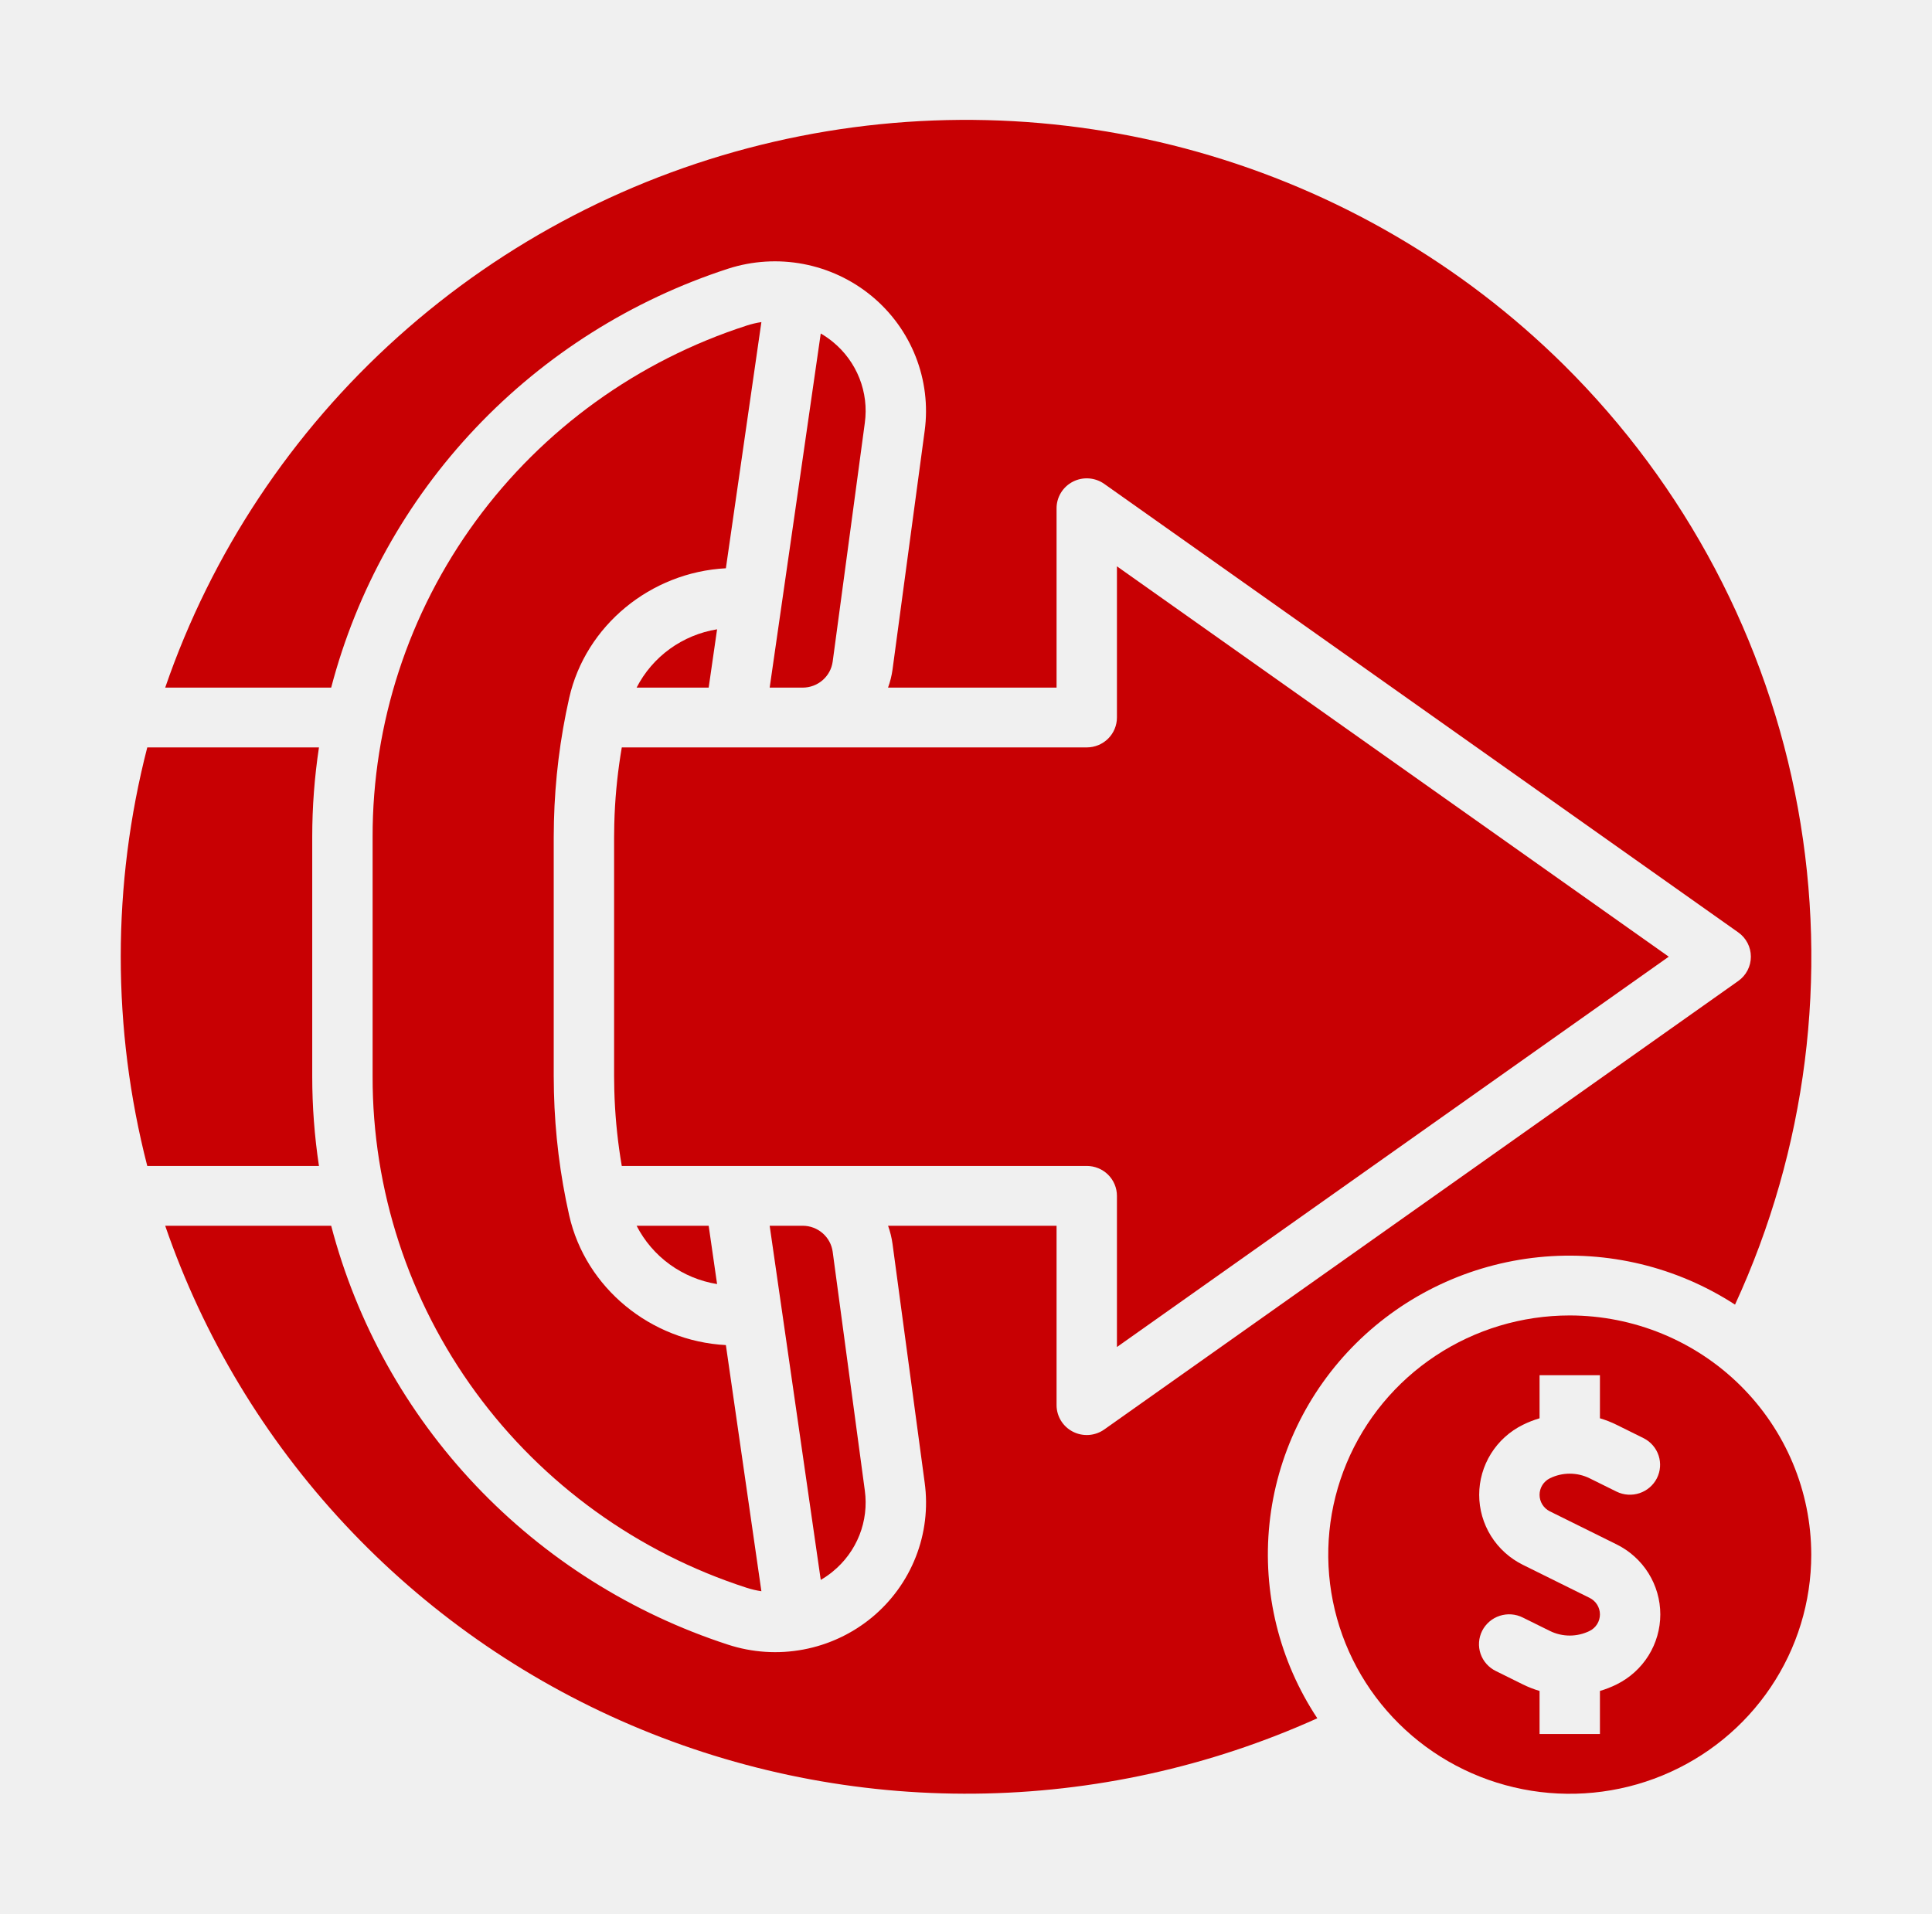
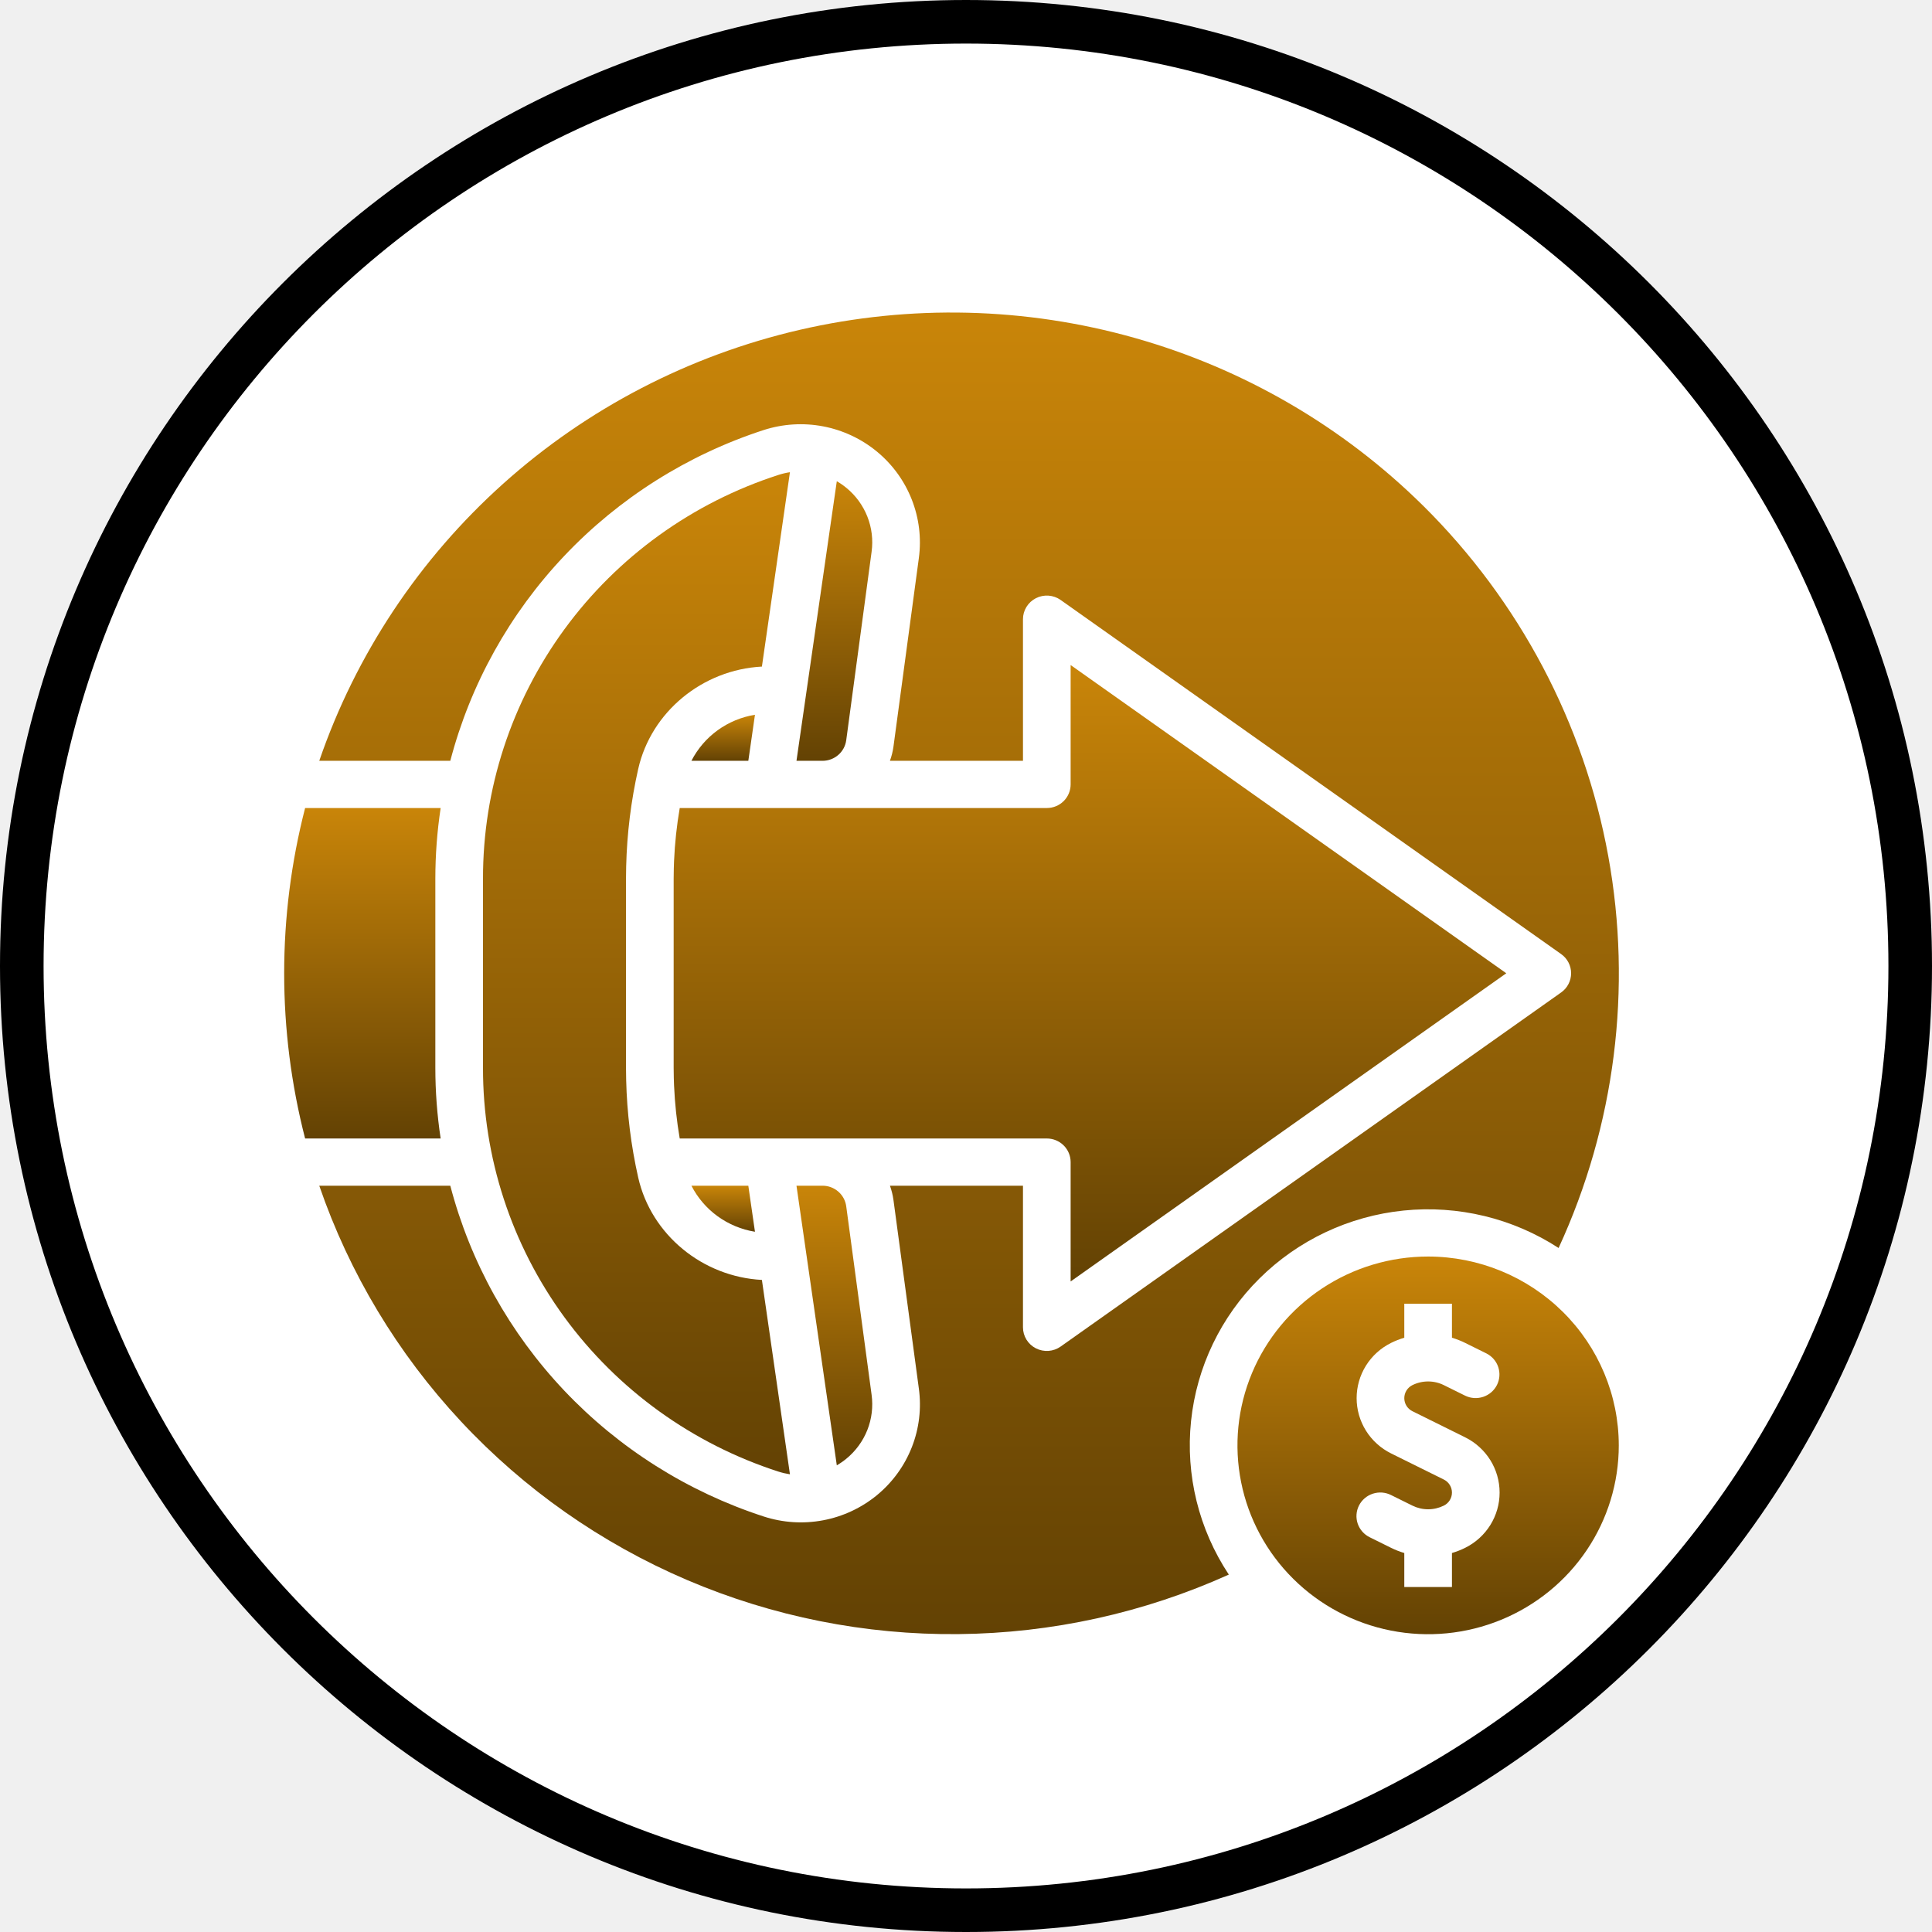
- <svg xmlns="http://www.w3.org/2000/svg" width="105" height="104" viewBox="0 0 105 104" fill="none">
-   <path d="M33.403 44.261L33.401 44.31C33.394 44.47 33.389 44.631 33.385 44.791C33.38 45.027 33.375 45.263 33.375 45.499V58.499C33.375 58.736 33.38 58.972 33.385 59.208C33.389 59.368 33.394 59.529 33.401 59.689L33.403 59.738C33.456 60.957 33.586 62.171 33.792 63.374H59.062C59.498 63.374 59.915 63.545 60.223 63.85C60.53 64.155 60.703 64.568 60.703 64.999V73.216L90.693 52L60.703 30.782V39C60.703 39.431 60.53 39.844 60.223 40.149C59.915 40.454 59.498 40.625 59.062 40.625H33.793C33.587 41.828 33.456 43.042 33.403 44.261Z" fill="#C80003" />
-   <path d="M84.983 19.826C79.457 14.362 72.617 10.382 65.107 8.261C57.598 6.14 49.667 5.949 42.063 7.704C34.458 9.46 27.43 13.105 21.642 18.297C15.853 23.488 11.495 30.053 8.978 37.375H17.999C19.382 32.094 22.081 27.241 25.85 23.263C29.619 19.284 34.337 16.307 39.57 14.605C40.89 14.179 42.298 14.091 43.662 14.35C45.025 14.61 46.3 15.207 47.368 16.087C48.435 16.967 49.26 18.1 49.764 19.381C50.269 20.663 50.438 22.05 50.255 23.413L48.507 36.394C48.461 36.728 48.379 37.057 48.263 37.375H57.422V27.625C57.422 27.326 57.505 27.034 57.662 26.779C57.819 26.524 58.044 26.317 58.312 26.18C58.58 26.043 58.881 25.983 59.181 26.004C59.482 26.026 59.771 26.129 60.016 26.303L94.469 50.678C94.682 50.828 94.855 51.026 94.975 51.256C95.094 51.486 95.156 51.741 95.156 52C95.156 52.259 95.094 52.514 94.975 52.743C94.855 52.974 94.682 53.172 94.469 53.322L60.016 77.697C59.771 77.871 59.482 77.974 59.181 77.996C58.881 78.017 58.58 77.957 58.312 77.82C58.044 77.683 57.819 77.476 57.662 77.221C57.505 76.966 57.422 76.674 57.422 76.375V66.625H48.264C48.379 66.942 48.46 67.271 48.506 67.606L50.254 80.586C50.441 81.951 50.276 83.34 49.772 84.623C49.269 85.906 48.444 87.042 47.376 87.923C46.307 88.803 45.03 89.401 43.664 89.658C42.299 89.916 40.89 89.825 39.569 89.395C34.336 87.692 29.619 84.715 25.85 80.737C22.081 76.758 19.382 71.906 17.999 66.625H8.978C11.05 72.649 14.373 78.176 18.733 82.85C23.092 87.525 28.392 91.243 34.291 93.765C40.19 96.287 46.557 97.557 52.981 97.493C59.406 97.43 65.746 96.034 71.593 93.396C69.525 90.274 68.606 86.542 68.992 82.828C69.377 79.114 71.043 75.645 73.708 73.005C76.374 70.365 79.876 68.716 83.626 68.334C87.376 67.953 91.144 68.864 94.295 70.912C98.184 62.472 99.376 53.056 97.712 43.925C96.047 34.795 91.606 26.387 84.983 19.826L84.983 19.826Z" fill="#C80003" />
-   <path d="M16.969 58.5V45.5C16.969 43.868 17.091 42.239 17.335 40.625H8.004C6.082 48.089 6.082 55.911 8.004 63.375H17.335C17.091 61.761 16.969 60.132 16.969 58.5Z" fill="#C80003" />
-   <path d="M45.254 35.965L47.001 22.985C47.114 22.165 47.013 21.331 46.709 20.56C46.404 19.79 45.907 19.109 45.262 18.582C45.056 18.413 44.837 18.261 44.606 18.127L41.83 37.375H43.628C44.025 37.374 44.408 37.23 44.707 36.971C45.006 36.712 45.2 36.355 45.254 35.965Z" fill="#C80003" />
-   <path d="M85.312 71.5C82.717 71.5 80.179 72.262 78.021 73.691C75.862 75.119 74.18 77.15 73.187 79.525C72.193 81.901 71.933 84.514 72.44 87.036C72.946 89.558 74.196 91.874 76.032 93.692C77.867 95.51 80.206 96.749 82.752 97.25C85.298 97.752 87.937 97.494 90.335 96.51C92.734 95.526 94.783 93.86 96.225 91.722C97.668 89.585 98.438 87.071 98.438 84.5C98.434 81.053 97.049 77.749 94.589 75.312C92.128 72.875 88.792 71.504 85.312 71.5ZM87.86 91.555C87.569 91.699 87.265 91.818 86.953 91.91V94.25H83.672V91.91C83.36 91.818 83.056 91.699 82.765 91.555L81.297 90.828C81.103 90.734 80.93 90.602 80.787 90.441C80.644 90.28 80.535 90.092 80.465 89.889C80.396 89.686 80.368 89.471 80.383 89.257C80.398 89.043 80.456 88.834 80.552 88.642C80.649 88.451 80.784 88.28 80.947 88.14C81.111 87.999 81.302 87.893 81.507 87.826C81.713 87.759 81.93 87.733 82.146 87.749C82.362 87.766 82.572 87.824 82.765 87.922L84.232 88.648C84.568 88.814 84.938 88.9 85.312 88.9C85.687 88.9 86.057 88.814 86.393 88.648C86.561 88.565 86.703 88.437 86.802 88.278C86.901 88.119 86.953 87.936 86.953 87.75C86.953 87.564 86.901 87.381 86.802 87.222C86.703 87.063 86.561 86.935 86.393 86.852L82.765 85.055C82.052 84.702 81.451 84.159 81.032 83.487C80.613 82.814 80.391 82.04 80.391 81.25C80.391 80.46 80.613 79.686 81.032 79.013C81.451 78.341 82.052 77.798 82.765 77.445C83.056 77.301 83.36 77.182 83.672 77.09V74.75H86.953V77.09C87.265 77.182 87.569 77.301 87.86 77.445L89.328 78.172C89.713 78.366 90.005 78.704 90.141 79.112C90.276 79.519 90.243 79.963 90.05 80.346C89.856 80.73 89.517 81.022 89.107 81.159C88.697 81.296 88.249 81.267 87.86 81.078L86.393 80.352C86.057 80.186 85.687 80.1 85.312 80.1C84.938 80.1 84.568 80.186 84.232 80.352C84.064 80.435 83.922 80.563 83.823 80.722C83.724 80.881 83.672 81.064 83.672 81.25C83.672 81.436 83.724 81.619 83.823 81.778C83.922 81.937 84.064 82.065 84.232 82.148L87.86 83.945C88.573 84.298 89.174 84.841 89.593 85.513C90.012 86.186 90.234 86.96 90.234 87.75C90.234 88.54 90.012 89.314 89.593 89.987C89.174 90.659 88.573 91.202 87.86 91.555Z" fill="#C80003" />
-   <path d="M34.598 37.375H38.515L38.972 34.205C38.043 34.355 37.162 34.721 36.402 35.271C35.642 35.822 35.024 36.543 34.598 37.375Z" fill="#C80003" />
-   <path d="M20.25 45.5V58.5C20.239 64.669 22.201 70.683 25.855 75.679C29.51 80.675 34.668 84.395 40.59 86.306C40.848 86.389 41.112 86.45 41.38 86.49L39.45 73.111C35.364 72.896 31.826 70 30.935 66.064C30.438 63.862 30.161 61.617 30.106 59.361C30.098 59.074 30.094 58.786 30.094 58.499V45.5C30.094 45.213 30.098 44.925 30.106 44.638C30.161 42.382 30.438 40.137 30.935 37.934C31.826 33.999 35.364 31.103 39.45 30.888L41.38 17.507C41.112 17.547 40.848 17.61 40.59 17.693C34.668 19.604 29.509 23.324 25.855 28.32C22.201 33.316 20.239 39.331 20.25 45.5Z" fill="#C80003" />
-   <path d="M43.628 66.625H41.83L44.606 85.874C44.837 85.74 45.056 85.588 45.262 85.418C45.906 84.892 46.404 84.211 46.709 83.441C47.013 82.67 47.114 81.836 47.001 81.016L45.254 68.035C45.2 67.645 45.006 67.288 44.707 67.029C44.408 66.769 44.025 66.626 43.628 66.625Z" fill="#C80003" />
-   <path d="M38.972 69.795L38.515 66.625H34.598C35.024 67.457 35.642 68.178 36.402 68.729C37.162 69.279 38.043 69.645 38.972 69.795Z" fill="#C80003" />
+ <svg xmlns="http://www.w3.org/2000/svg" width="133" height="133" viewBox="0 0 133 133" fill="none">
+   <circle cx="66.5" cy="66.5" r="65" fill="white" stroke="black" stroke-width="3" />
+   <path d="M46.403 59.261L46.401 59.31C46.394 59.47 46.389 59.631 46.385 59.791C46.38 60.027 46.375 60.263 46.375 60.499V73.499C46.375 73.736 46.38 73.972 46.385 74.208C46.389 74.368 46.394 74.529 46.401 74.689L46.403 74.738C46.456 75.957 46.586 77.171 46.792 78.374H72.062C72.498 78.374 72.915 78.545 73.223 78.85C73.53 79.155 73.703 79.568 73.703 79.999V88.216L103.693 67L73.703 45.782V54C73.703 54.431 73.53 54.844 73.223 55.149C72.915 55.454 72.498 55.625 72.062 55.625H46.793C46.587 56.828 46.456 58.042 46.403 59.261Z" fill="url(#paint0_linear_409_82)" />
+   <path d="M97.983 34.827C92.457 29.362 85.617 25.382 78.107 23.261C70.598 21.14 62.667 20.948 55.063 22.704C47.458 24.46 40.43 28.105 34.642 33.297C28.853 38.488 24.495 45.053 21.978 52.375H30.999C32.382 47.094 35.081 42.241 38.85 38.263C42.619 34.284 47.337 31.307 52.57 29.605C53.89 29.179 55.298 29.091 56.662 29.35C58.025 29.61 59.3 30.207 60.368 31.087C61.435 31.967 62.26 33.1 62.764 34.382C63.269 35.663 63.438 37.05 63.255 38.413L61.507 51.394C61.461 51.728 61.379 52.057 61.263 52.375H70.422V42.625C70.422 42.326 70.505 42.033 70.662 41.779C70.819 41.524 71.044 41.317 71.312 41.18C71.58 41.043 71.881 40.983 72.181 41.004C72.482 41.026 72.771 41.129 73.016 41.303L107.469 65.678C107.682 65.828 107.855 66.026 107.974 66.256C108.094 66.486 108.156 66.741 108.156 67C108.156 67.259 108.094 67.513 107.974 67.743C107.855 67.974 107.682 68.172 107.469 68.322L73.016 92.697C72.771 92.871 72.482 92.974 72.181 92.996C71.881 93.017 71.58 92.957 71.312 92.82C71.044 92.683 70.819 92.476 70.662 92.221C70.505 91.966 70.422 91.674 70.422 91.375V81.625H61.264C61.379 81.942 61.46 82.271 61.506 82.606L63.254 95.586C63.441 96.951 63.276 98.34 62.772 99.623C62.269 100.906 61.444 102.042 60.376 102.923C59.307 103.803 58.03 104.401 56.664 104.658C55.299 104.916 53.89 104.825 52.569 104.395C47.336 102.692 42.619 99.715 38.85 95.737C35.081 91.758 32.382 86.906 30.999 81.625H21.978C24.05 87.649 27.373 93.176 31.733 97.85C36.092 102.525 41.392 106.243 47.291 108.765C53.19 111.287 59.557 112.557 65.981 112.493C72.406 112.43 78.746 111.034 84.593 108.396C82.525 105.274 81.606 101.542 81.992 97.828C82.377 94.114 84.043 90.645 86.708 88.005C89.374 85.365 92.876 83.716 96.626 83.334C100.376 82.953 104.144 83.864 107.295 85.912C111.184 77.472 112.376 68.056 110.712 58.925C109.047 49.795 104.606 41.387 97.983 34.826L97.983 34.827Z" fill="url(#paint1_linear_409_82)" />
+   <path d="M29.969 73.5V60.5C29.969 58.868 30.091 57.239 30.335 55.625H21.004C19.082 63.089 19.082 70.911 21.004 78.375H30.335C30.091 76.761 29.969 75.132 29.969 73.5Z" fill="url(#paint2_linear_409_82)" />
+   <path d="M58.254 50.965L60.001 37.985C60.114 37.165 60.013 36.331 59.709 35.56C59.404 34.79 58.907 34.109 58.262 33.582C58.056 33.413 57.837 33.261 57.606 33.127L54.83 52.375H56.628C57.025 52.374 57.408 52.23 57.707 51.971C58.006 51.712 58.2 51.355 58.254 50.965Z" fill="url(#paint3_linear_409_82)" />
+   <path d="M98.312 86.5C95.717 86.5 93.179 87.262 91.021 88.691C88.862 90.119 87.18 92.15 86.187 94.525C85.193 96.901 84.933 99.514 85.44 102.036C85.946 104.558 87.196 106.874 89.032 108.692C90.867 110.51 93.206 111.749 95.752 112.25C98.298 112.752 100.937 112.494 103.335 111.51C105.734 110.526 107.783 108.86 109.226 106.722C110.668 104.585 111.438 102.071 111.438 99.5C111.434 96.053 110.05 92.749 107.589 90.312C105.128 87.875 101.792 86.504 98.312 86.5ZM100.86 106.555C100.569 106.699 100.265 106.818 99.953 106.91V109.25H96.672V106.91C96.36 106.818 96.056 106.699 95.765 106.555L94.297 105.828C94.103 105.734 93.93 105.602 93.787 105.441C93.644 105.28 93.535 105.092 93.465 104.889C93.396 104.686 93.368 104.471 93.383 104.257C93.398 104.043 93.456 103.834 93.552 103.643C93.649 103.451 93.784 103.28 93.947 103.14C94.111 102.999 94.302 102.893 94.507 102.826C94.713 102.759 94.93 102.733 95.146 102.749C95.362 102.766 95.572 102.824 95.765 102.922L97.232 103.648C97.568 103.813 97.938 103.9 98.312 103.9C98.687 103.9 99.057 103.813 99.393 103.648C99.561 103.565 99.703 103.437 99.802 103.278C99.901 103.119 99.953 102.936 99.953 102.75C99.953 102.564 99.901 102.381 99.802 102.222C99.703 102.063 99.561 101.935 99.393 101.852L95.765 100.055C95.052 99.702 94.451 99.159 94.032 98.487C93.613 97.814 93.391 97.04 93.391 96.25C93.391 95.46 93.613 94.686 94.032 94.013C94.451 93.341 95.052 92.798 95.765 92.445C96.056 92.301 96.36 92.182 96.672 92.09V89.75H99.953V92.09C100.265 92.182 100.569 92.301 100.86 92.445L102.328 93.172C102.713 93.366 103.006 93.704 103.141 94.112C103.276 94.519 103.243 94.963 103.05 95.346C102.856 95.73 102.517 96.022 102.107 96.159C101.697 96.296 101.249 96.267 100.86 96.078L99.393 95.352C99.057 95.186 98.687 95.1 98.312 95.1C97.938 95.1 97.568 95.186 97.232 95.352C97.064 95.435 96.922 95.563 96.823 95.722C96.724 95.881 96.672 96.064 96.672 96.25C96.672 96.436 96.724 96.619 96.823 96.778C96.922 96.937 97.064 97.065 97.232 97.148L100.86 98.945C101.573 99.298 102.173 99.841 102.593 100.513C103.012 101.185 103.234 101.96 103.234 102.75C103.234 103.54 103.012 104.315 102.593 104.987C102.173 105.659 101.573 106.202 100.86 106.555Z" fill="url(#paint4_linear_409_82)" />
+   <path d="M47.598 52.375H51.515L51.972 49.205C51.043 49.355 50.162 49.721 49.402 50.271C48.642 50.822 48.024 51.543 47.598 52.375Z" fill="url(#paint5_linear_409_82)" />
+   <path d="M33.25 60.5V73.5C33.239 79.669 35.201 85.683 38.855 90.679C42.51 95.675 47.668 99.395 53.59 101.306C53.848 101.389 54.112 101.45 54.38 101.491L52.45 88.111C48.364 87.896 44.826 85 43.935 81.064C43.438 78.862 43.161 76.617 43.106 74.361C43.098 74.073 43.094 73.786 43.094 73.499V60.5C43.094 60.213 43.098 59.925 43.106 59.638C43.161 57.382 43.438 55.137 43.935 52.934C44.826 48.999 48.364 46.103 52.45 45.888L54.38 32.507C54.112 32.547 53.848 32.61 53.59 32.693C47.668 34.604 42.51 38.324 38.855 43.32C35.201 48.316 33.239 54.331 33.25 60.5Z" fill="url(#paint6_linear_409_82)" />
+   <path d="M56.628 81.625H54.83L57.606 100.874C57.837 100.74 58.056 100.588 58.262 100.419C58.906 99.892 59.404 99.211 59.709 98.441C60.013 97.67 60.114 96.836 60.001 96.016L58.254 83.035C58.2 82.645 58.006 82.288 57.707 82.029C57.408 81.769 57.025 81.626 56.628 81.625Z" fill="url(#paint7_linear_409_82)" />
+   <path d="M51.972 84.795L51.515 81.625H47.598C48.024 82.457 48.642 83.178 49.402 83.729C50.162 84.279 51.043 84.645 51.972 84.795Z" fill="url(#paint8_linear_409_82)" />
+   <defs>
+     <linearGradient id="paint0_linear_409_82" x1="75.034" y1="45.782" x2="75.034" y2="88.216" gradientUnits="userSpaceOnUse">
+       <stop stop-color="#C98509" />
+       <stop offset="1" stop-color="#634204" />
+     </linearGradient>
+     <linearGradient id="paint1_linear_409_82" x1="66.711" y1="21.515" x2="66.711" y2="112.496" gradientUnits="userSpaceOnUse">
+       <stop stop-color="#C98509" />
+       <stop offset="1" stop-color="#634204" />
+     </linearGradient>
+     <linearGradient id="paint2_linear_409_82" x1="24.949" y1="55.625" x2="24.949" y2="78.375" gradientUnits="userSpaceOnUse">
+       <stop stop-color="#C98509" />
+       <stop offset="1" stop-color="#634204" />
+     </linearGradient>
+     <linearGradient id="paint3_linear_409_82" x1="57.438" y1="33.127" x2="57.438" y2="52.375" gradientUnits="userSpaceOnUse">
+       <stop stop-color="#C98509" />
+       <stop offset="1" stop-color="#634204" />
+     </linearGradient>
+     <linearGradient id="paint4_linear_409_82" x1="98.312" y1="86.5" x2="98.312" y2="112.5" gradientUnits="userSpaceOnUse">
+       <stop stop-color="#C98509" />
+       <stop offset="1" stop-color="#634204" />
+     </linearGradient>
+     <linearGradient id="paint5_linear_409_82" x1="49.785" y1="49.205" x2="49.785" y2="52.375" gradientUnits="userSpaceOnUse">
+       <stop stop-color="#C98509" />
+       <stop offset="1" stop-color="#634204" />
+     </linearGradient>
+     <linearGradient id="paint6_linear_409_82" x1="43.815" y1="32.507" x2="43.815" y2="101.491" gradientUnits="userSpaceOnUse">
+       <stop stop-color="#C98509" />
+       <stop offset="1" stop-color="#634204" />
+     </linearGradient>
+     <linearGradient id="paint7_linear_409_82" x1="57.438" y1="81.625" x2="57.438" y2="100.874" gradientUnits="userSpaceOnUse">
+       <stop stop-color="#C98509" />
+       <stop offset="1" stop-color="#634204" />
+     </linearGradient>
+     <linearGradient id="paint8_linear_409_82" x1="49.785" y1="81.625" x2="49.785" y2="84.795" gradientUnits="userSpaceOnUse">
+       <stop stop-color="#C98509" />
+       <stop offset="1" stop-color="#634204" />
+     </linearGradient>
+   </defs>
</svg>
